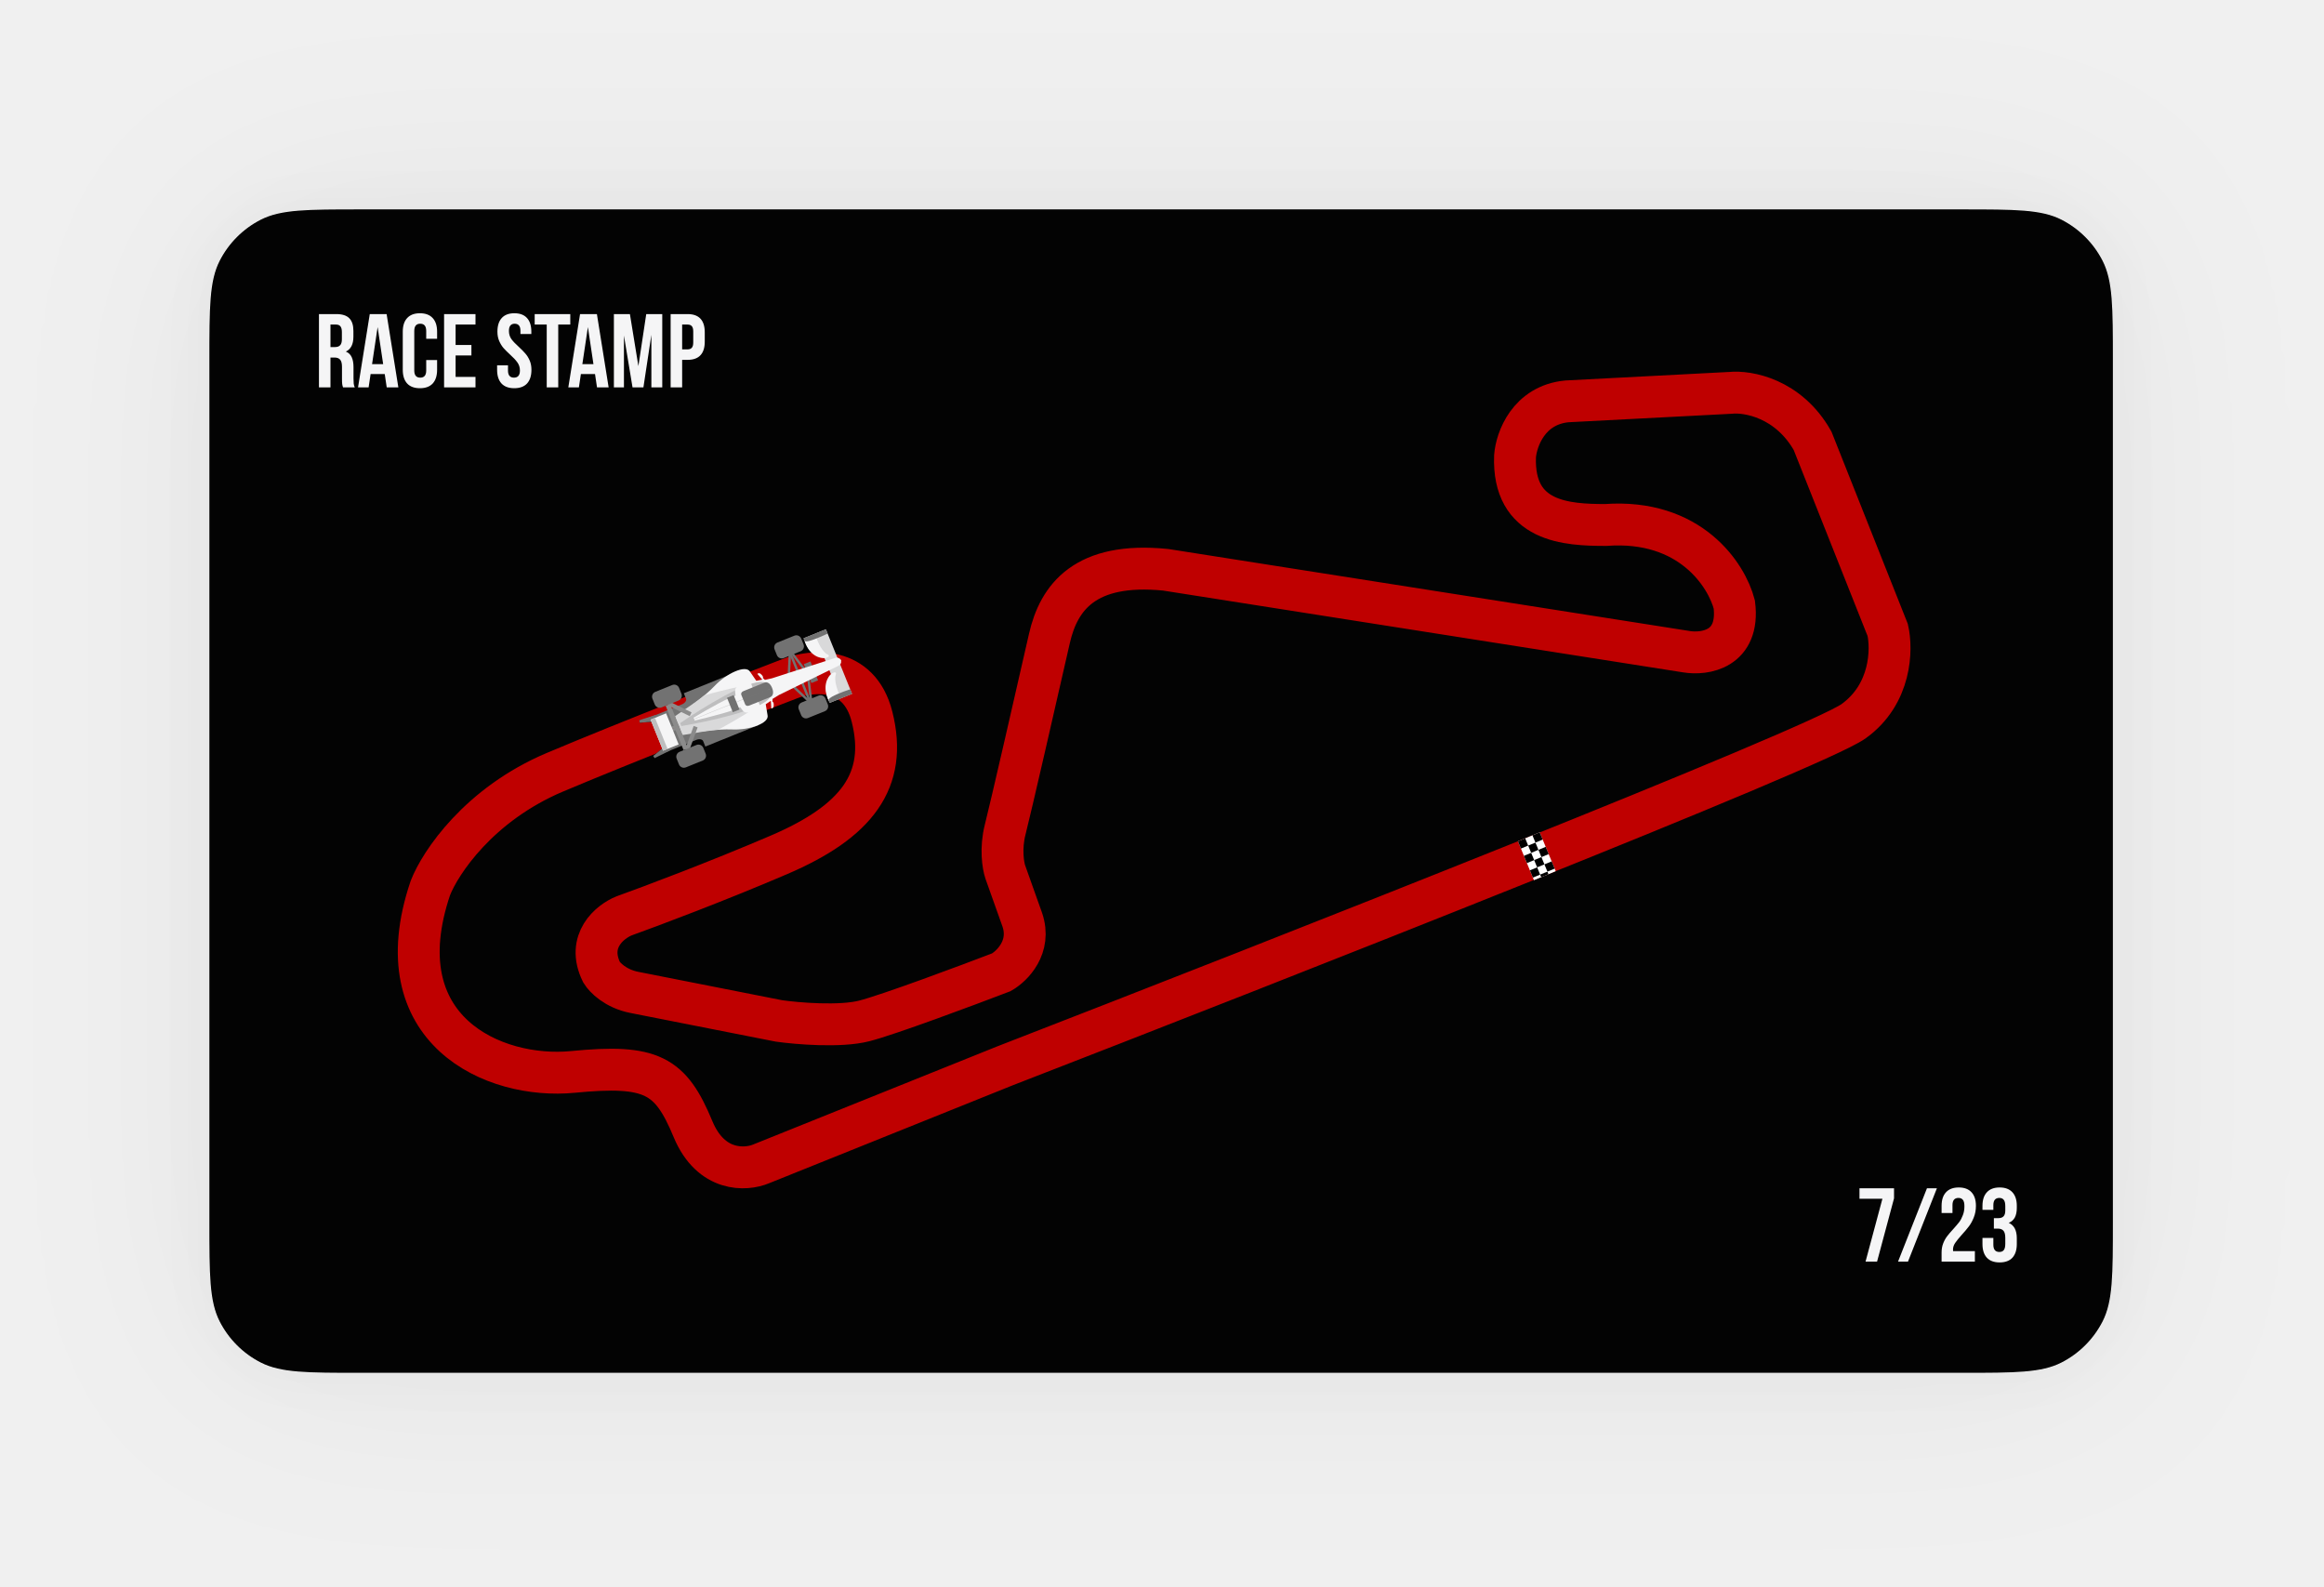
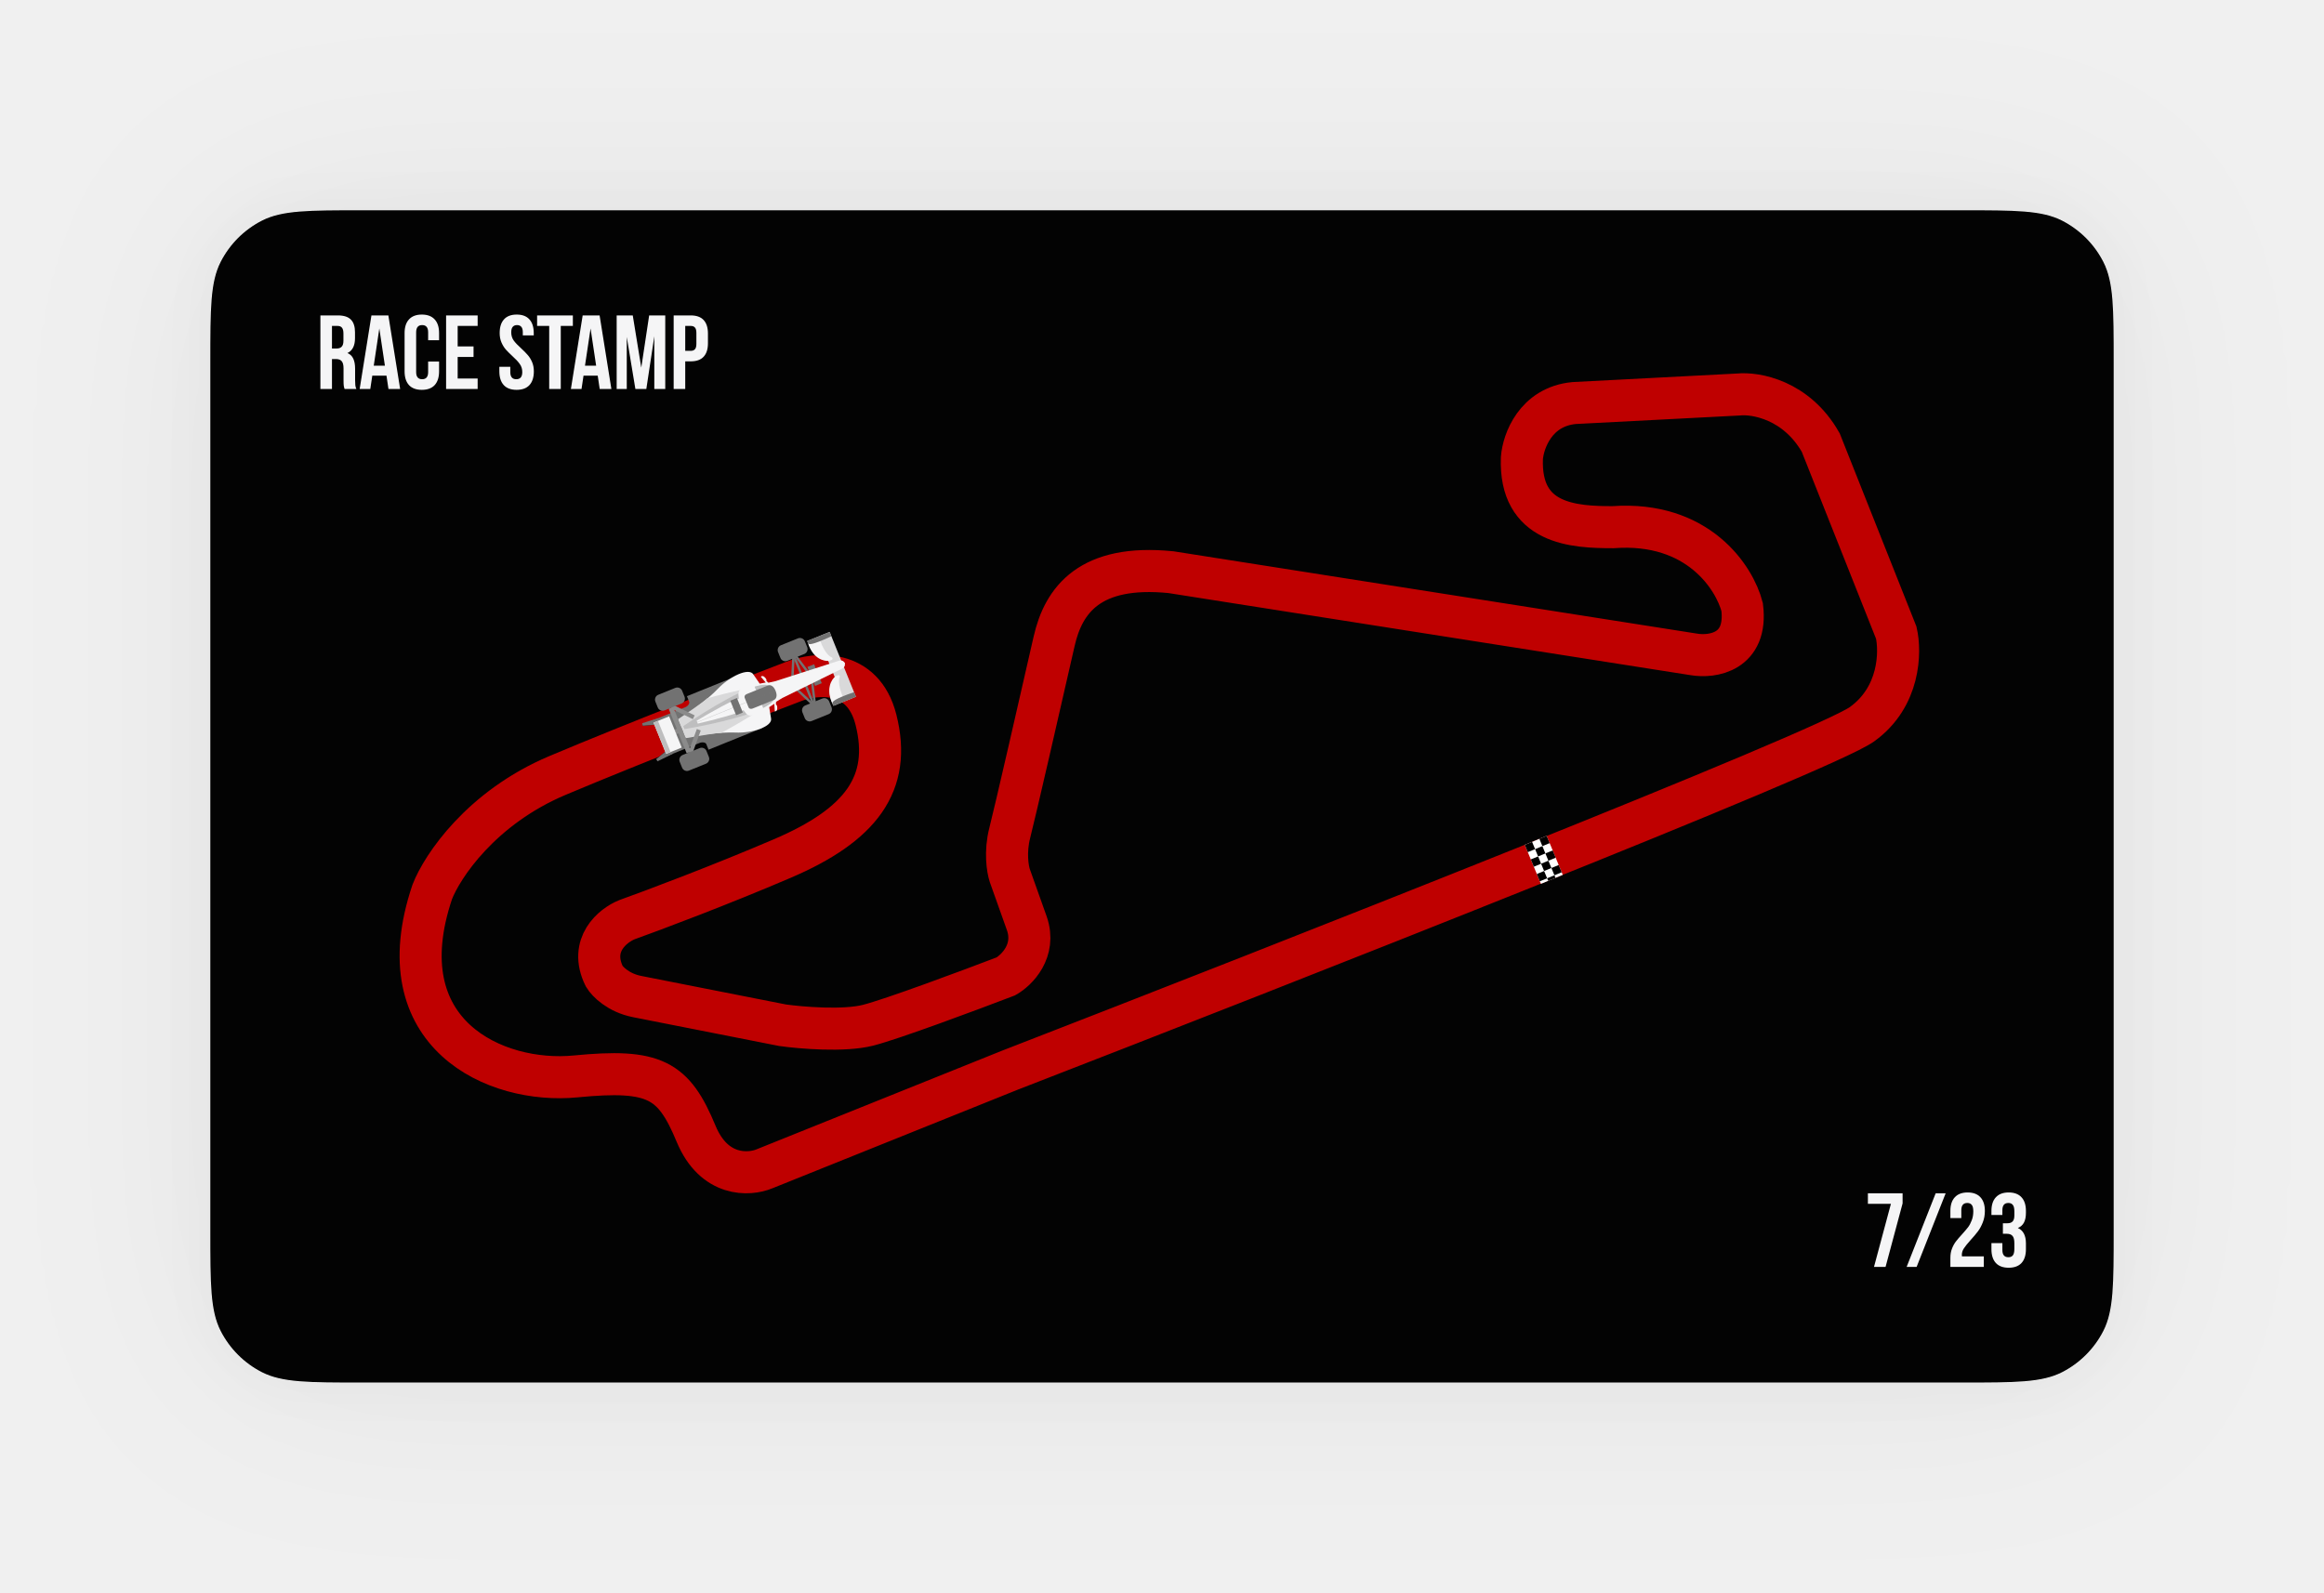
- <svg xmlns="http://www.w3.org/2000/svg" width="444" height="303" viewBox="0 0 444 303" fill="none">
+ <svg xmlns="http://www.w3.org/2000/svg" width="442" height="303" viewBox="0 0 442 303" fill="none">
  <g filter="url(#filter0_dd_715_35124)">
-     <path d="M40 68.8C40 58.719 40 53.679 41.962 49.828C43.688 46.441 46.441 43.688 49.828 41.962C53.679 40 58.719 40 68.8 40H374.867C384.948 40 389.988 40 393.839 41.962C397.225 43.688 399.979 46.441 401.705 49.828C403.667 53.679 403.667 58.719 403.667 68.8V233.45C403.667 243.531 403.667 248.571 401.705 252.422C399.979 255.809 397.225 258.562 393.839 260.288C389.988 262.25 384.948 262.25 374.867 262.25H68.8C58.719 262.25 53.679 262.25 49.828 260.288C46.441 258.562 43.688 255.809 41.962 252.422C40 248.571 40 243.531 40 233.45V68.8Z" fill="#030303" />
+     <path d="M40 68.8C40 58.719 40 53.679 41.962 49.828C43.688 46.441 46.441 43.688 49.828 41.962C53.679 40 58.719 40 68.8 40H373.2C383.281 40 388.321 40 392.172 41.962C395.559 43.688 398.312 46.441 400.038 49.828C402 53.679 402 58.719 402 68.8V234.2C402 244.281 402 249.321 400.038 253.172C398.312 256.559 395.559 259.312 392.172 261.038C388.321 263 383.281 263 373.2 263H68.8C58.719 263 53.679 263 49.828 261.038C46.441 259.312 43.688 256.559 41.962 253.172C40 249.321 40 244.281 40 234.2V68.8Z" fill="#030303" />
    <path d="M361.854 228.92L358.614 241H356.414L359.634 229H355.254V227H361.854V228.92ZM370.043 227L364.523 241H362.623L368.143 227H370.043ZM375.301 230.44C375.301 229.84 375.201 229.427 375.001 229.2C374.814 228.96 374.534 228.84 374.161 228.84C373.401 228.84 373.021 229.3 373.021 230.22V231.72H370.941V230.36C370.941 229.227 371.221 228.36 371.781 227.76C372.341 227.147 373.154 226.84 374.221 226.84C375.287 226.84 376.101 227.147 376.661 227.76C377.221 228.36 377.501 229.227 377.501 230.36C377.501 231.147 377.367 231.873 377.101 232.54C376.847 233.193 376.541 233.76 376.181 234.24C375.821 234.72 375.354 235.273 374.781 235.9C374.207 236.54 373.787 237.06 373.521 237.46C373.254 237.86 373.121 238.273 373.121 238.7C373.121 238.833 373.127 238.933 373.141 239H377.301V241H370.941V239.28C370.941 238.627 371.041 238.047 371.241 237.54C371.441 237.02 371.687 236.567 371.981 236.18C372.274 235.793 372.661 235.34 373.141 234.82C373.634 234.273 374.021 233.82 374.301 233.46C374.581 233.087 374.814 232.647 375.001 232.14C375.201 231.633 375.301 231.067 375.301 230.44ZM383.11 230.44C383.11 229.84 383.01 229.427 382.81 229.2C382.624 228.96 382.344 228.84 381.97 228.84C381.21 228.84 380.83 229.3 380.83 230.22V231.12H378.75V230.36C378.75 229.227 379.03 228.36 379.59 227.76C380.15 227.147 380.964 226.84 382.03 226.84C383.097 226.84 383.91 227.147 384.47 227.76C385.03 228.36 385.31 229.227 385.31 230.36V230.72C385.31 231.48 385.184 232.1 384.93 232.58C384.677 233.047 384.29 233.387 383.77 233.6C384.797 234.053 385.31 235.033 385.31 236.54V237.64C385.31 238.773 385.03 239.647 384.47 240.26C383.91 240.86 383.097 241.16 382.03 241.16C380.964 241.16 380.15 240.86 379.59 240.26C379.03 239.647 378.75 238.773 378.75 237.64V236.48H380.83V237.78C380.83 238.7 381.21 239.16 381.97 239.16C382.344 239.16 382.624 239.047 382.81 238.82C383.01 238.58 383.11 238.167 383.11 237.58V236.48C383.11 235.84 382.997 235.387 382.77 235.12C382.544 234.84 382.177 234.7 381.67 234.7H380.93V232.7H381.79C382.23 232.7 382.557 232.587 382.77 232.36C382.997 232.133 383.11 231.753 383.11 231.22V230.44Z" fill="#F5F5F6" />
    <path d="M65.537 74C65.457 73.773 65.403 73.56 65.377 73.36C65.35 73.16 65.337 72.8 65.337 72.28V70.08C65.337 69.44 65.223 68.987 64.997 68.72C64.77 68.44 64.403 68.3 63.897 68.3H63.137V74H60.937V60H64.257C65.39 60 66.217 60.267 66.737 60.8C67.257 61.32 67.517 62.127 67.517 63.22V64.32C67.517 65.76 67.037 66.707 66.077 67.16C66.597 67.373 66.97 67.733 67.197 68.24C67.423 68.733 67.537 69.367 67.537 70.14V72.3C67.537 72.7 67.55 73.027 67.577 73.28C67.603 73.52 67.67 73.76 67.777 74H65.537ZM63.137 66.3H63.997C64.437 66.3 64.763 66.187 64.977 65.96C65.203 65.733 65.317 65.353 65.317 64.82V63.44C65.317 62.933 65.223 62.567 65.037 62.34C64.863 62.113 64.583 62 64.197 62H63.137V66.3ZM73.884 74L73.504 71.46H70.804L70.424 74H68.404L70.644 60H73.864L76.104 74H73.884ZM73.204 69.56L72.144 62.48L71.084 69.56H73.204ZM83.508 70.64C83.508 71.773 83.228 72.647 82.668 73.26C82.108 73.86 81.295 74.16 80.228 74.16C79.162 74.16 78.348 73.86 77.788 73.26C77.228 72.647 76.948 71.773 76.948 70.64V63.36C76.948 62.227 77.228 61.36 77.788 60.76C78.348 60.147 79.162 59.84 80.228 59.84C81.295 59.84 82.108 60.147 82.668 60.76C83.228 61.36 83.508 62.227 83.508 63.36V64.72H81.428V63.22C81.428 62.3 81.048 61.84 80.288 61.84C79.528 61.84 79.148 62.3 79.148 63.22V70.78C79.148 71.687 79.528 72.14 80.288 72.14C81.048 72.14 81.428 71.687 81.428 70.78V68.78H83.508V70.64ZM90.063 65.9V67.9H87.043V72H90.843V74H84.843V60H90.843V62H87.043V65.9H90.063ZM95.032 63.36C95.032 62.227 95.305 61.36 95.852 60.76C96.398 60.147 97.205 59.84 98.272 59.84C99.338 59.84 100.145 60.147 100.692 60.76C101.238 61.36 101.512 62.227 101.512 63.36V63.8H99.432V63.22C99.432 62.74 99.338 62.393 99.152 62.18C98.965 61.953 98.692 61.84 98.332 61.84C97.972 61.84 97.698 61.953 97.512 62.18C97.325 62.393 97.232 62.74 97.232 63.22C97.232 63.807 97.385 64.32 97.692 64.76C98.012 65.2 98.485 65.7 99.112 66.26C99.632 66.74 100.052 67.167 100.372 67.54C100.692 67.9 100.965 68.34 101.192 68.86C101.418 69.38 101.532 69.973 101.532 70.64C101.532 71.773 101.252 72.647 100.692 73.26C100.132 73.86 99.318 74.16 98.252 74.16C97.185 74.16 96.372 73.86 95.812 73.26C95.252 72.647 94.972 71.773 94.972 70.64V69.78H97.052V70.78C97.052 71.687 97.432 72.14 98.192 72.14C98.952 72.14 99.332 71.687 99.332 70.78C99.332 70.193 99.172 69.68 98.852 69.24C98.545 68.8 98.078 68.3 97.452 67.74C96.932 67.26 96.512 66.84 96.192 66.48C95.872 66.107 95.598 65.66 95.372 65.14C95.145 64.62 95.032 64.027 95.032 63.36ZM108.952 60V62H106.652V74H104.452V62H102.152V60H108.952ZM114.059 74L113.679 71.46H110.979L110.599 74H108.579L110.819 60H114.039L116.279 74H114.059ZM113.379 69.56L112.319 62.48L111.259 69.56H113.379ZM123.464 60H126.524V74H124.444V63.96L122.924 74H120.844L119.204 64.1V74H117.284V60H120.344L121.964 69.94L123.464 60ZM131.364 60C132.458 60 133.278 60.293 133.824 60.88C134.371 61.467 134.644 62.327 134.644 63.46V65.28C134.644 66.413 134.371 67.273 133.824 67.86C133.278 68.447 132.458 68.74 131.364 68.74H130.324V74H128.124V60H131.364ZM130.324 66.74H131.364C131.724 66.74 131.991 66.64 132.164 66.44C132.351 66.24 132.444 65.9 132.444 65.42V63.32C132.444 62.84 132.351 62.5 132.164 62.3C131.991 62.1 131.724 62 131.364 62H130.324V66.74Z" fill="#F5F5F6" />
    <path d="M192.05 203.588L145.423 222.33C142.512 223.56 135.831 223.953 132.397 215.689C128.105 205.359 124.552 203.293 109.454 204.768C94.356 206.244 73.04 196.799 82.218 169.645C84.093 164.824 91.484 153.647 106.049 147.508C120.614 141.369 142.019 133.046 150.9 129.651C155.094 127.979 164.103 127.083 166.59 136.883C169.699 149.132 163.63 156.954 148.828 163.299C136.986 168.376 124.157 173.187 119.223 174.958C116.559 176.04 111.97 179.71 114.93 185.731C115.523 186.715 117.595 188.86 121.147 189.568C124.7 190.276 141.081 193.503 148.828 195.028C152.331 195.52 160.492 196.209 165.11 195.028C169.728 193.848 184.501 188.338 191.31 185.731C193.382 184.55 197.083 180.89 195.307 175.696L192.05 166.546C191.656 165.365 191.103 162.089 192.05 158.429C192.998 154.769 198.07 132.603 200.487 121.977C202.278 114.108 207.296 107.308 222.691 108.843L322.162 124.487C325.665 125.077 332.405 124.103 331.339 115.484C329.908 109.926 322.991 99.103 306.768 100.284C299.366 100.284 288.975 99.782 289.449 87.15C289.696 83.952 292.025 77.38 299.366 76.671L330.599 75.048C333.905 74.704 341.671 76.052 346.29 84.198L360.648 120.354C361.487 123.994 361.358 132.574 354.135 137.768C346.911 142.963 243.069 183.812 192.05 203.588Z" stroke-width="8" stroke="#BF0000" />
    <g clip-path="url(#clip0_715_35124)">
      <g clip-path="url(#clip1_715_35124)">
        <rect width="6" height="24" transform="translate(290 160.715) rotate(-22.4086)" fill="white" />
        <rect width="1.5" height="1.5" transform="translate(290 160.715) rotate(-22.4086)" fill="black" />
        <rect width="1.5" height="1.5" transform="translate(291.145 163.488) rotate(-22.4086)" fill="black" />
        <rect width="1.5" height="1.5" transform="translate(292.287 166.262) rotate(-22.4086)" fill="black" />
        <rect width="1.5" height="1.5" transform="translate(291.959 161.53) rotate(-22.4086)" fill="black" />
        <rect width="1.5" height="1.5" transform="translate(293.102 164.303) rotate(-22.4086)" fill="black" />
        <rect width="1.5" height="1.5" transform="translate(294.246 167.077) rotate(-22.4086)" fill="black" />
        <rect width="1.5" height="1.5" transform="translate(292.773 159.571) rotate(-22.4086)" fill="black" />
        <rect width="1.5" height="1.5" transform="translate(293.918 162.345) rotate(-22.4086)" fill="black" />
        <rect width="1.5" height="1.5" transform="translate(295.061 165.119) rotate(-22.4086)" fill="black" />
        <rect width="1.5" height="1.5" transform="translate(296.203 167.891) rotate(-22.4086)" fill="black" />
        <rect width="1.5" height="1.5" transform="translate(294.732 160.386) rotate(-22.4086)" fill="black" />
        <rect width="1.5" height="1.5" transform="translate(295.875 163.16) rotate(-22.4086)" fill="black" />
        <rect width="1.5" height="1.5" transform="translate(297.02 165.932) rotate(-22.4086)" fill="black" />
      </g>
    </g>
    <rect x="155.021" y="130.479" width="3.889" height="1.373" transform="rotate(-112 155.021 130.479)" fill="#727272" />
    <rect x="154.525" y="134.133" width="4.118" height="0.458" transform="rotate(-112 154.525 134.133)" fill="#727272" />
    <rect x="154.312" y="134.035" width="3.977" height="0.458" transform="rotate(-136.851 154.312 134.035)" fill="#727272" />
    <rect width="3.977" height="0.458" transform="matrix(-0.123035 -0.992402 -0.992402 0.123035 155.188 133.769)" fill="#727272" />
    <rect width="4.118" height="0.458" transform="matrix(0.374607 0.927184 0.927184 -0.374607 150.754 124.801)" fill="#727272" />
    <rect width="3.977" height="0.458" transform="matrix(-0.0497384 0.998762 0.998762 0.0497384 150.67 125.021)" fill="#727272" />
    <rect x="151.486" y="124.605" width="3.977" height="0.458" transform="rotate(53.0673 151.486 124.605)" fill="#727272" />
    <path d="M162.46 132.406L158.642 133.949C157.375 131.302 158.443 129.588 159.135 129.062L158.364 127.153L160.06 126.467L162.46 132.406Z" fill="#D9D9DA" stroke-width="0.5" stroke="#D9D9DA" />
    <path d="M159.475 128.68C158.97 129.871 159.813 132.162 160.255 133.053L158.558 133.738C157.292 131.092 158.359 129.377 159.051 128.851L159.475 128.68Z" fill="#F5F5F6" stroke-width="0.5" stroke-linejoin="round" stroke="#F5F5F6" />
    <path d="M162.462 132.407L158.645 133.95L158.559 133.738C158.761 133.261 161.131 132.369 162.291 131.983L162.462 132.407Z" fill="#727272" stroke-width="0.5" stroke="#727272" />
    <path d="M157.65 120.534L153.845 122.071C154.773 124.854 156.726 125.348 157.587 125.247L158.358 127.156L160.049 126.473L157.65 120.534Z" fill="#D9D9DA" stroke-width="0.5" stroke="#D9D9DA" />
    <path d="M158.092 125.291C156.923 124.829 155.987 122.714 155.705 121.815L154.017 122.497C154.887 125.137 156.815 125.574 157.67 125.462L158.092 125.291Z" fill="#F5F5F6" stroke-width="0.5" stroke-linejoin="round" stroke="#F5F5F6" />
    <path d="M157.65 120.534L153.832 122.076L153.908 122.264C154.369 122.429 156.696 121.43 157.802 120.91L157.65 120.534Z" fill="#727272" stroke-width="0.5" stroke="#727272" />
    <path d="M133.011 141.345L124.951 144.601C126.648 143.915 127.268 143.007 127.366 142.639L126.337 140.093L142.881 133.409L144.938 138.5L134.757 142.613L134.329 141.552C134.21 141.258 133.647 141.088 133.011 141.345Z" fill="#727272" />
    <path d="M124.951 144.601L127.366 142.639" stroke-width="0.5" stroke="black" />
    <path d="M127.623 143.275L127.366 142.639L124.951 144.601L127.623 143.275Z" fill="#727272" stroke-width="0.5" stroke="#727272" />
    <path d="M130.271 134.56L122.211 137.816C123.908 137.13 124.985 137.353 125.311 137.55L126.339 140.096L142.883 133.411L140.827 128.321L130.646 132.434L131.074 133.495C131.193 133.789 130.907 134.302 130.271 134.56Z" fill="#727272" />
    <path d="M122.209 137.816L125.309 137.55" stroke-width="0.5" stroke="black" />
    <path d="M125.052 136.914L125.309 137.55L122.209 137.816L125.052 136.914Z" fill="#727272" stroke-width="0.5" stroke="#727272" />
    <path d="M139.853 139.35C137.236 139.224 132.421 139.886 130.34 140.233L129.655 138.536L160.622 126.024C160.896 126.703 160.399 127.101 160.116 127.216L148.793 132.777L147.606 133.504L147.566 134.014C147.804 134.115 147.836 134.48 147.823 134.65C147.859 135.227 147.528 135.345 147.358 135.331L147.268 133.887L146.293 134.528L146.64 136.608C147.028 138.179 143.124 139.509 139.853 139.35Z" fill="#F5F5F6" />
    <path d="M136.504 131.054C134.71 132.963 130.786 135.831 129.048 137.027L129.734 138.724L160.701 126.212C160.427 125.533 159.793 125.592 159.51 125.706L147.501 129.571L146.143 129.873L145.76 129.535C145.861 129.297 145.63 129.011 145.502 128.898C145.127 128.458 144.808 128.604 144.695 128.731L145.633 129.833L144.487 130.049L143.291 128.311C142.479 126.912 138.747 128.667 136.504 131.054Z" fill="#F5F5F6" />
    <path d="M130.418 140.419L129.646 138.51L146.827 131.569L147.341 132.842C146.936 133.795 140.49 137.666 137.169 139.419C136.183 139.422 132.187 140.116 130.418 140.419Z" fill="#D9D9DA" />
    <path d="M128.959 136.814L129.73 138.723L146.911 131.782L146.397 130.509C145.444 130.105 138.118 131.798 134.51 132.844C133.799 133.527 130.443 135.804 128.959 136.814Z" fill="#D9D9DA" />
    <path d="M129.934 138.145C132.029 136.7 135.339 134.576 138.459 132.899C140.018 132.06 141.537 131.33 142.836 130.852C143.486 130.613 144.087 130.436 144.615 130.34C145.138 130.245 145.61 130.227 145.992 130.327L146.114 130.359L146.588 131.531L146.589 131.531L147.208 133.063L147.142 133.171C146.937 133.508 146.584 133.823 146.142 134.118C145.696 134.416 145.14 134.706 144.507 134.985C143.241 135.544 141.641 136.074 139.937 136.554C136.527 137.514 132.671 138.286 130.16 138.702L130.079 138.416L129.934 138.145Z" fill="#BEBEBF" />
    <path d="M132.608 137.337L132.493 137.105C133.72 136.368 135.602 135.274 137.262 134.388C138.092 133.945 138.871 133.552 139.487 133.281C139.794 133.145 140.068 133.037 140.288 132.97C140.373 132.944 140.454 132.924 140.527 132.91L140.466 132.338C140.435 132.154 140.406 131.9 140.49 131.651C140.581 131.376 140.794 131.143 141.168 130.992L143.079 130.222L143.31 130.129L144.402 132.83L144.398 132.831L144.311 132.616L132.625 137.337L132.632 137.358L132.648 137.391L144.331 132.671L145.335 135.154L145.103 135.248L143.194 136.021C142.819 136.173 142.505 136.153 142.248 136.019C142.015 135.897 141.859 135.695 141.754 135.54L141.401 135.087C141.338 135.128 141.266 135.17 141.187 135.21C140.981 135.315 140.71 135.427 140.395 135.543C139.764 135.776 138.929 136.034 138.025 136.292C136.215 136.808 134.101 137.328 132.707 137.65L132.608 137.337Z" fill="#F5F5F6" />
    <path d="M140.61 133.887L141.278 135.541L140.006 136.055L139.337 134.401L140.61 133.887ZM140.163 132.783L140.609 133.886L139.337 134.4L138.891 133.297L140.163 132.783Z" fill="#727272" />
    <path d="M147.511 131.417C147.956 132.519 147.502 133.023 147.219 133.137L143.19 134.765C142.681 134.971 142.43 134.717 142.368 134.564L141.997 133.644L147.511 131.417ZM141.622 132.726C141.56 132.572 141.564 132.214 142.073 132.008L146.103 130.38C146.386 130.266 147.063 130.314 147.509 131.416L141.994 133.645L141.622 132.726Z" fill="#727272" />
    <rect x="148.805" y="126.084" width="3.203" height="5.49" rx="1" transform="rotate(-112 148.805 126.084)" fill="#727272" />
    <rect x="153.434" y="137.536" width="3.203" height="5.49" rx="1" transform="rotate(-112 153.434 137.536)" fill="#727272" />
    <rect x="130.924" y="143.094" width="4.695" height="0.798" transform="rotate(-70.0244 130.924 143.094)" fill="#8B8B8B" />
    <rect x="130.594" y="143.3" width="4.575" height="0.915" transform="rotate(-112 130.594 143.3)" fill="#8B8B8B" />
    <rect x="128.205" y="139.824" width="0.458" height="1.83" transform="rotate(-112 128.205 139.824)" fill="#8B8B8B" />
    <rect width="4.695" height="0.798" transform="matrix(0.898608 0.438753 0.438753 -0.898608 127.551 134.742)" fill="#8B8B8B" />
    <rect width="4.575" height="0.915" transform="matrix(0.374607 0.927184 0.927184 -0.374607 127.172 134.824)" fill="#8B8B8B" />
    <rect width="0.458" height="1.83" transform="matrix(0.374607 0.927184 0.927184 -0.374607 127.865 138.986)" fill="#8B8B8B" />
    <rect x="130.102" y="146.964" width="3.203" height="5.49" rx="1" transform="rotate(-112 130.102 146.964)" fill="#727272" />
    <rect x="126.689" y="143.407" width="6.405" height="3.203" transform="rotate(-112 126.689 143.407)" fill="#F5F5F6" />
    <rect x="126.689" y="143.407" width="6.405" height="0.915" transform="rotate(-112 126.689 143.407)" fill="#BEBEBF" />
    <rect x="125.473" y="135.508" width="3.203" height="5.49" rx="1" transform="rotate(-112 125.473 135.508)" fill="#727272" />
  </g>
  <defs>
-     <filter id="filter0_dd_715_35124" x="0" y="0" width="443.666" height="302.25" filterUnits="userSpaceOnUse" color-interpolation-filters="sRGB">
+     <filter id="filter0_dd_715_35124" x="0" y="0" width="442" height="303" filterUnits="userSpaceOnUse" color-interpolation-filters="sRGB">
      <feFlood flood-opacity="0" result="BackgroundImageFix" />
      <feColorMatrix in="SourceAlpha" type="matrix" values="0 0 0 0 0 0 0 0 0 0 0 0 0 0 0 0 0 0 127 0" result="hardAlpha" />
      <feOffset />
      <feGaussianBlur stdDeviation="20" />
      <feComposite in2="hardAlpha" operator="out" />
      <feColorMatrix type="matrix" values="0 0 0 0 0.012 0 0 0 0 0.012 0 0 0 0 0.012 0 0 0 0.05 0" />
      <feBlend mode="normal" in2="BackgroundImageFix" result="effect1_dropShadow_715_35124" />
      <feColorMatrix in="SourceAlpha" type="matrix" values="0 0 0 0 0 0 0 0 0 0 0 0 0 0 0 0 0 0 127 0" result="hardAlpha" />
      <feOffset />
      <feGaussianBlur stdDeviation="5" />
      <feComposite in2="hardAlpha" operator="out" />
      <feColorMatrix type="matrix" values="0 0 0 0 0.012 0 0 0 0 0.012 0 0 0 0 0.012 0 0 0 0.03 0" />
      <feBlend mode="normal" in2="effect1_dropShadow_715_35124" result="effect2_dropShadow_715_35124" />
      <feBlend mode="normal" in="SourceGraphic" in2="effect2_dropShadow_715_35124" result="shape" />
    </filter>
    <clipPath id="clip0_715_35124">
      <rect width="4.5" height="8.03" fill="white" transform="translate(290 160.715) rotate(-22.4086)" />
    </clipPath>
    <clipPath id="clip1_715_35124">
      <rect width="6" height="24" fill="white" transform="translate(290 160.715) rotate(-22.4086)" />
    </clipPath>
  </defs>
</svg>
